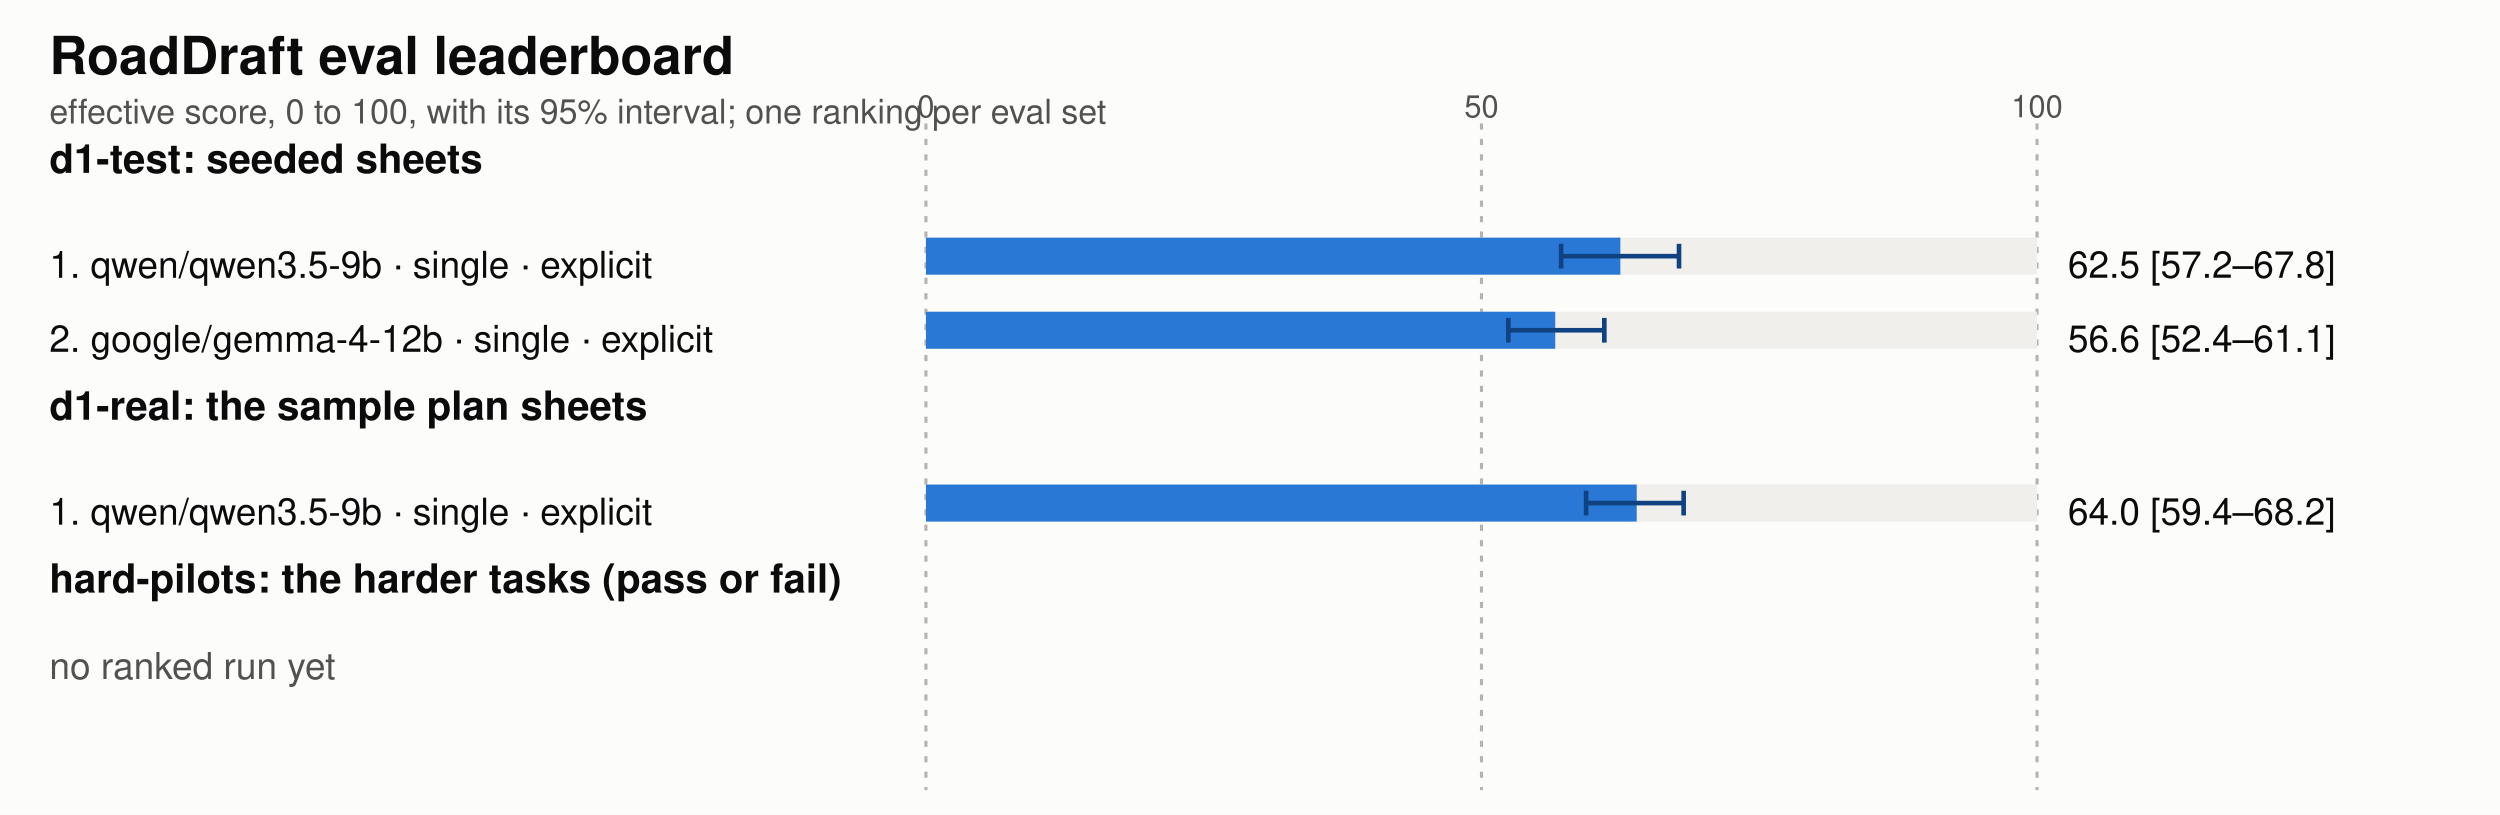
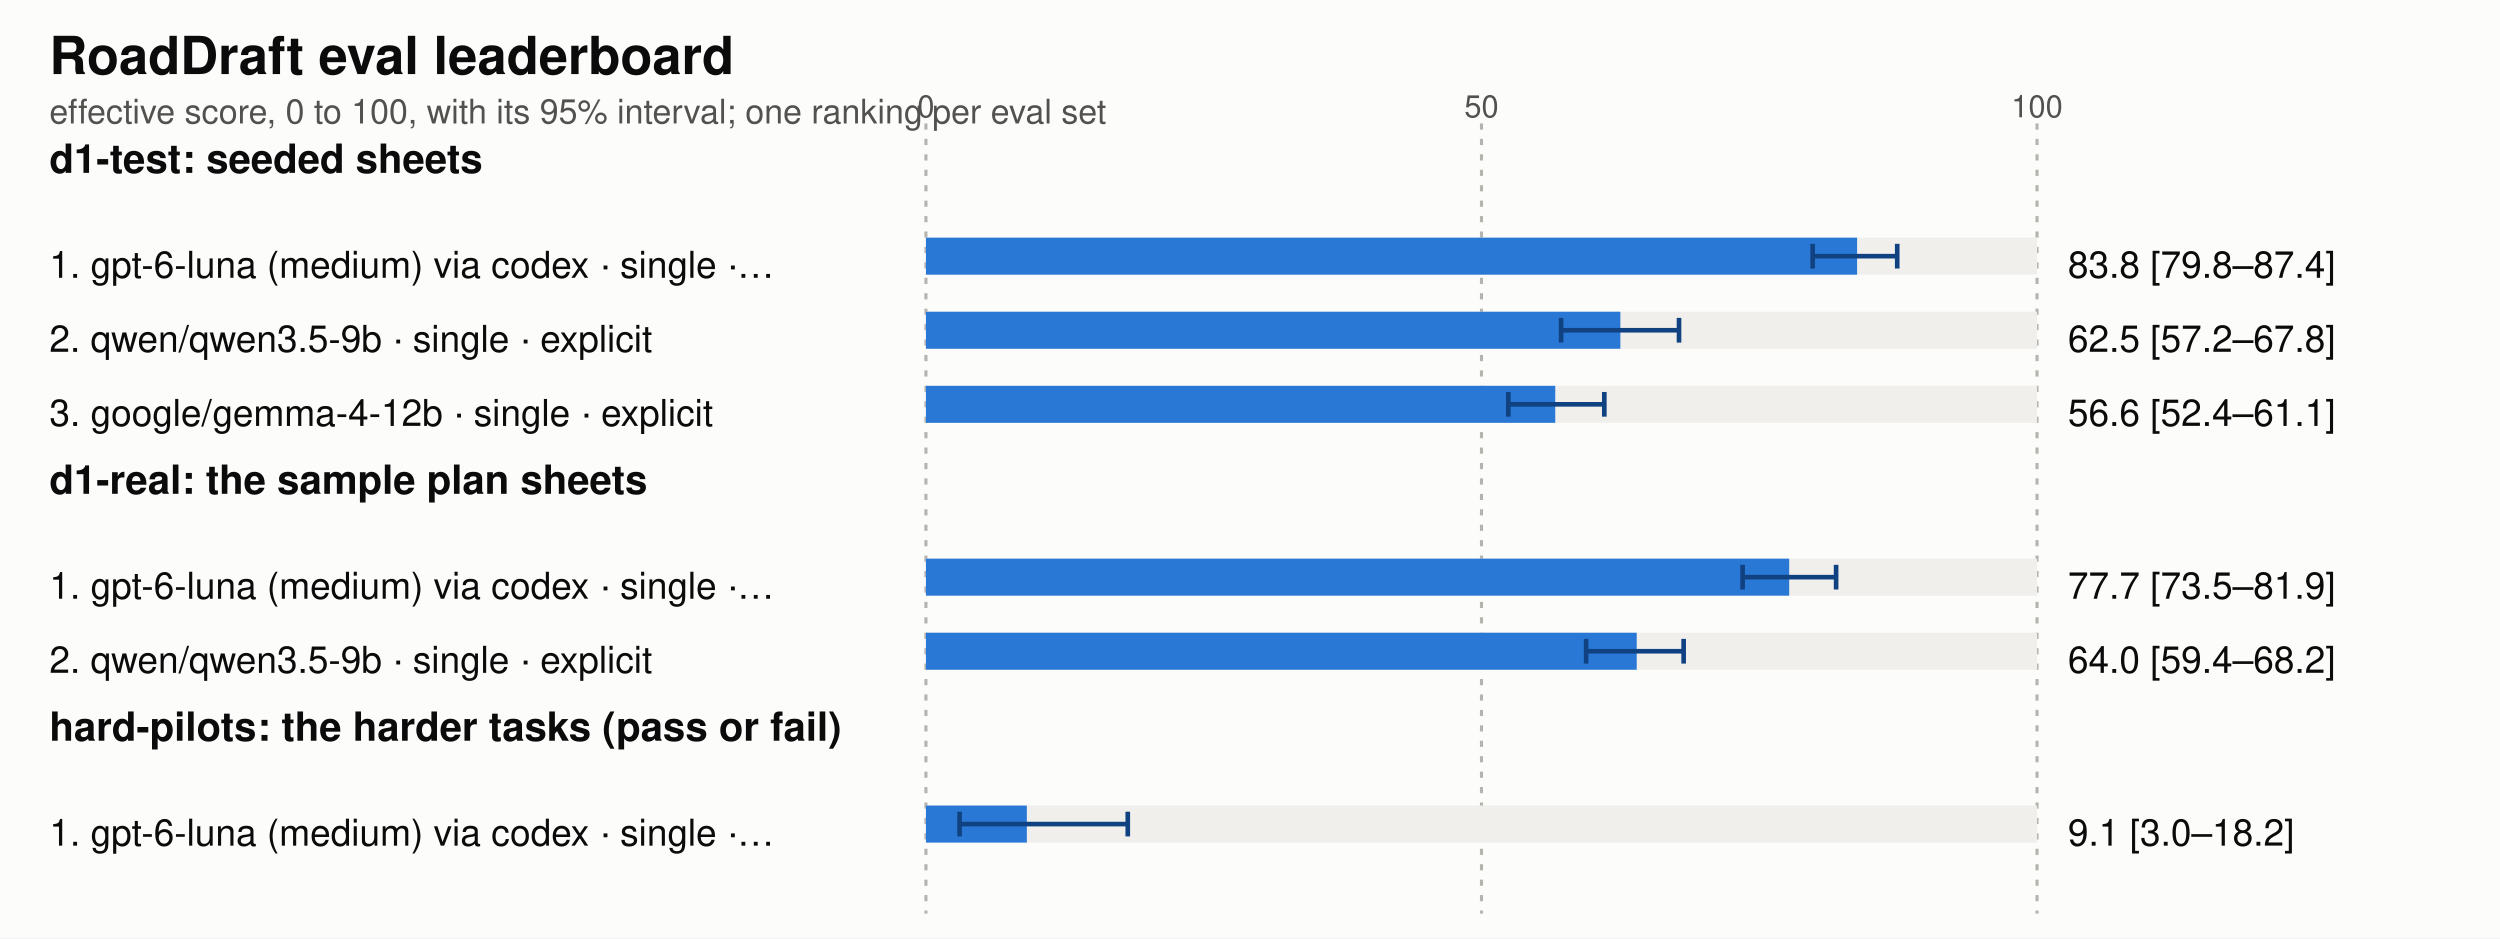
- <svg xmlns="http://www.w3.org/2000/svg" viewBox="0 0 810 264" width="810" height="264" role="img" aria-labelledby="title">
+ <svg xmlns="http://www.w3.org/2000/svg" viewBox="0 0 810 304" width="810" height="304" role="img" aria-labelledby="title">
  <style>
text { font-family: -apple-system, 'Segoe UI', Helvetica, Arial, sans-serif; }
.bg { fill: #fcfcfb; } .ink { fill: #0b0b0b; } .ink2 { fill: #52514e; } .rule { stroke: #b4b3ae; }
.track { fill: #f0efec; } .bar { fill: #2a78d6; } .ci { stroke: #104281; stroke-width: 1.5; }
@media (prefers-color-scheme: dark) {
  .bg { fill: #1a1a19; } .ink { fill: #ffffff; } .ink2 { fill: #c3c2b7; } .rule { stroke: #6b6a65; }
  .track { fill: #383835; } .bar { fill: #3987e5; } .ci { stroke: #b7d3f6; }
}
</style>
-   <rect class="bg" width="810" height="264" />
+   <rect class="bg" width="810" height="304" />
  <text class="ink" x="16" y="24" font-size="17" font-weight="600">RoadDraft eval leaderboard</text>
  <text class="ink2" x="16" y="40" font-size="11">effective score, 0 to 100, with its 95% interval; one ranking per eval set</text>
-   <line class="rule" x1="300" y1="40" x2="300" y2="256" stroke-dasharray="2 3" />
-   <line class="rule" x1="480" y1="40" x2="480" y2="256" stroke-dasharray="2 3" />
-   <line class="rule" x1="660" y1="40" x2="660" y2="256" stroke-dasharray="2 3" />
+   <line class="rule" x1="300" y1="40" x2="300" y2="296" stroke-dasharray="2 3" />
+   <line class="rule" x1="480" y1="40" x2="480" y2="296" stroke-dasharray="2 3" />
+   <line class="rule" x1="660" y1="40" x2="660" y2="296" stroke-dasharray="2 3" />
  <text class="ink2" x="300" y="38" font-size="10" text-anchor="middle">0</text>
  <text class="ink2" x="480" y="38" font-size="10" text-anchor="middle">50</text>
  <text class="ink2" x="660" y="38" font-size="10" text-anchor="middle">100</text>
  <text class="ink" x="16" y="56" font-size="13" font-weight="600">d1-test: seeded sheets</text>
-   <text class="ink" x="16" y="90" font-size="12">1. qwen/qwen3.5-9b · single · explicit</text>
+   <text class="ink" x="16" y="90" font-size="12">1. gpt-6-luna (medium) via codex · single ·…</text>
  <rect class="track" x="300" y="77" width="360" height="12" />
-   <rect class="bar" x="300" y="77" width="225.0" height="12" />
-   <line class="ci" x1="505.8" y1="83" x2="544.0" y2="83" />
-   <line class="ci" x1="505.8" y1="79" x2="505.8" y2="87" />
-   <line class="ci" x1="544.0" y1="79" x2="544.0" y2="87" />
-   <text class="ink" x="670" y="90" font-size="12">62.5 [57.2–67.8]</text>
-   <text class="ink" x="16" y="114" font-size="12">2. google/gemma-4-12b · single · explicit</text>
+   <rect class="bar" x="300" y="77" width="301.7" height="12" />
+   <line class="ci" x1="587.3" y1="83" x2="614.7" y2="83" />
+   <line class="ci" x1="587.3" y1="79" x2="587.3" y2="87" />
+   <line class="ci" x1="614.7" y1="79" x2="614.7" y2="87" />
+   <text class="ink" x="670" y="90" font-size="12">83.8 [79.8–87.4]</text>
+   <text class="ink" x="16" y="114" font-size="12">2. qwen/qwen3.5-9b · single · explicit</text>
  <rect class="track" x="300" y="101" width="360" height="12" />
-   <rect class="bar" x="300" y="101" width="203.9" height="12" />
-   <line class="ci" x1="488.7" y1="107" x2="519.8" y2="107" />
-   <line class="ci" x1="488.7" y1="103" x2="488.7" y2="111" />
-   <line class="ci" x1="519.8" y1="103" x2="519.8" y2="111" />
-   <text class="ink" x="670" y="114" font-size="12">56.6 [52.4–61.1]</text>
-   <text class="ink" x="16" y="136" font-size="13" font-weight="600">d1-real: the sample plan sheets</text>
-   <text class="ink" x="16" y="170" font-size="12">1. qwen/qwen3.5-9b · single · explicit</text>
-   <rect class="track" x="300" y="157" width="360" height="12" />
-   <rect class="bar" x="300" y="157" width="230.3" height="12" />
-   <line class="ci" x1="513.9" y1="163" x2="545.5" y2="163" />
-   <line class="ci" x1="513.9" y1="159" x2="513.9" y2="167" />
-   <line class="ci" x1="545.5" y1="159" x2="545.5" y2="167" />
-   <text class="ink" x="670" y="170" font-size="12">64.0 [59.4–68.2]</text>
-   <text class="ink" x="16" y="192" font-size="13" font-weight="600">hard-pilots: the harder tasks (pass or fail)</text>
-   <text class="ink2" x="16" y="220" font-size="12">no ranked run yet</text>
+   <rect class="bar" x="300" y="101" width="225.0" height="12" />
+   <line class="ci" x1="505.8" y1="107" x2="544.0" y2="107" />
+   <line class="ci" x1="505.8" y1="103" x2="505.8" y2="111" />
+   <line class="ci" x1="544.0" y1="103" x2="544.0" y2="111" />
+   <text class="ink" x="670" y="114" font-size="12">62.5 [57.2–67.8]</text>
+   <text class="ink" x="16" y="138" font-size="12">3. google/gemma-4-12b · single · explicit</text>
+   <rect class="track" x="300" y="125" width="360" height="12" />
+   <rect class="bar" x="300" y="125" width="203.9" height="12" />
+   <line class="ci" x1="488.7" y1="131" x2="519.8" y2="131" />
+   <line class="ci" x1="488.7" y1="127" x2="488.7" y2="135" />
+   <line class="ci" x1="519.8" y1="127" x2="519.8" y2="135" />
+   <text class="ink" x="670" y="138" font-size="12">56.6 [52.4–61.1]</text>
+   <text class="ink" x="16" y="160" font-size="13" font-weight="600">d1-real: the sample plan sheets</text>
+   <text class="ink" x="16" y="194" font-size="12">1. gpt-6-luna (medium) via codex · single ·…</text>
+   <rect class="track" x="300" y="181" width="360" height="12" />
+   <rect class="bar" x="300" y="181" width="279.7" height="12" />
+   <line class="ci" x1="564.6" y1="187" x2="594.9" y2="187" />
+   <line class="ci" x1="564.6" y1="183" x2="564.6" y2="191" />
+   <line class="ci" x1="594.9" y1="183" x2="594.9" y2="191" />
+   <text class="ink" x="670" y="194" font-size="12">77.7 [73.5–81.9]</text>
+   <text class="ink" x="16" y="218" font-size="12">2. qwen/qwen3.5-9b · single · explicit</text>
+   <rect class="track" x="300" y="205" width="360" height="12" />
+   <rect class="bar" x="300" y="205" width="230.3" height="12" />
+   <line class="ci" x1="513.9" y1="211" x2="545.5" y2="211" />
+   <line class="ci" x1="513.9" y1="207" x2="513.9" y2="215" />
+   <line class="ci" x1="545.5" y1="207" x2="545.5" y2="215" />
+   <text class="ink" x="670" y="218" font-size="12">64.0 [59.4–68.2]</text>
+   <text class="ink" x="16" y="240" font-size="13" font-weight="600">hard-pilots: the harder tasks (pass or fail)</text>
+   <text class="ink" x="16" y="274" font-size="12">1. gpt-6-luna (medium) via codex · single ·…</text>
+   <rect class="track" x="300" y="261" width="360" height="12" />
+   <rect class="bar" x="300" y="261" width="32.7" height="12" />
+   <line class="ci" x1="310.9" y1="267" x2="365.4" y2="267" />
+   <line class="ci" x1="310.9" y1="263" x2="310.9" y2="271" />
+   <line class="ci" x1="365.4" y1="263" x2="365.4" y2="271" />
+   <text class="ink" x="670" y="274" font-size="12">9.1 [3.0–18.2]</text>
</svg>
